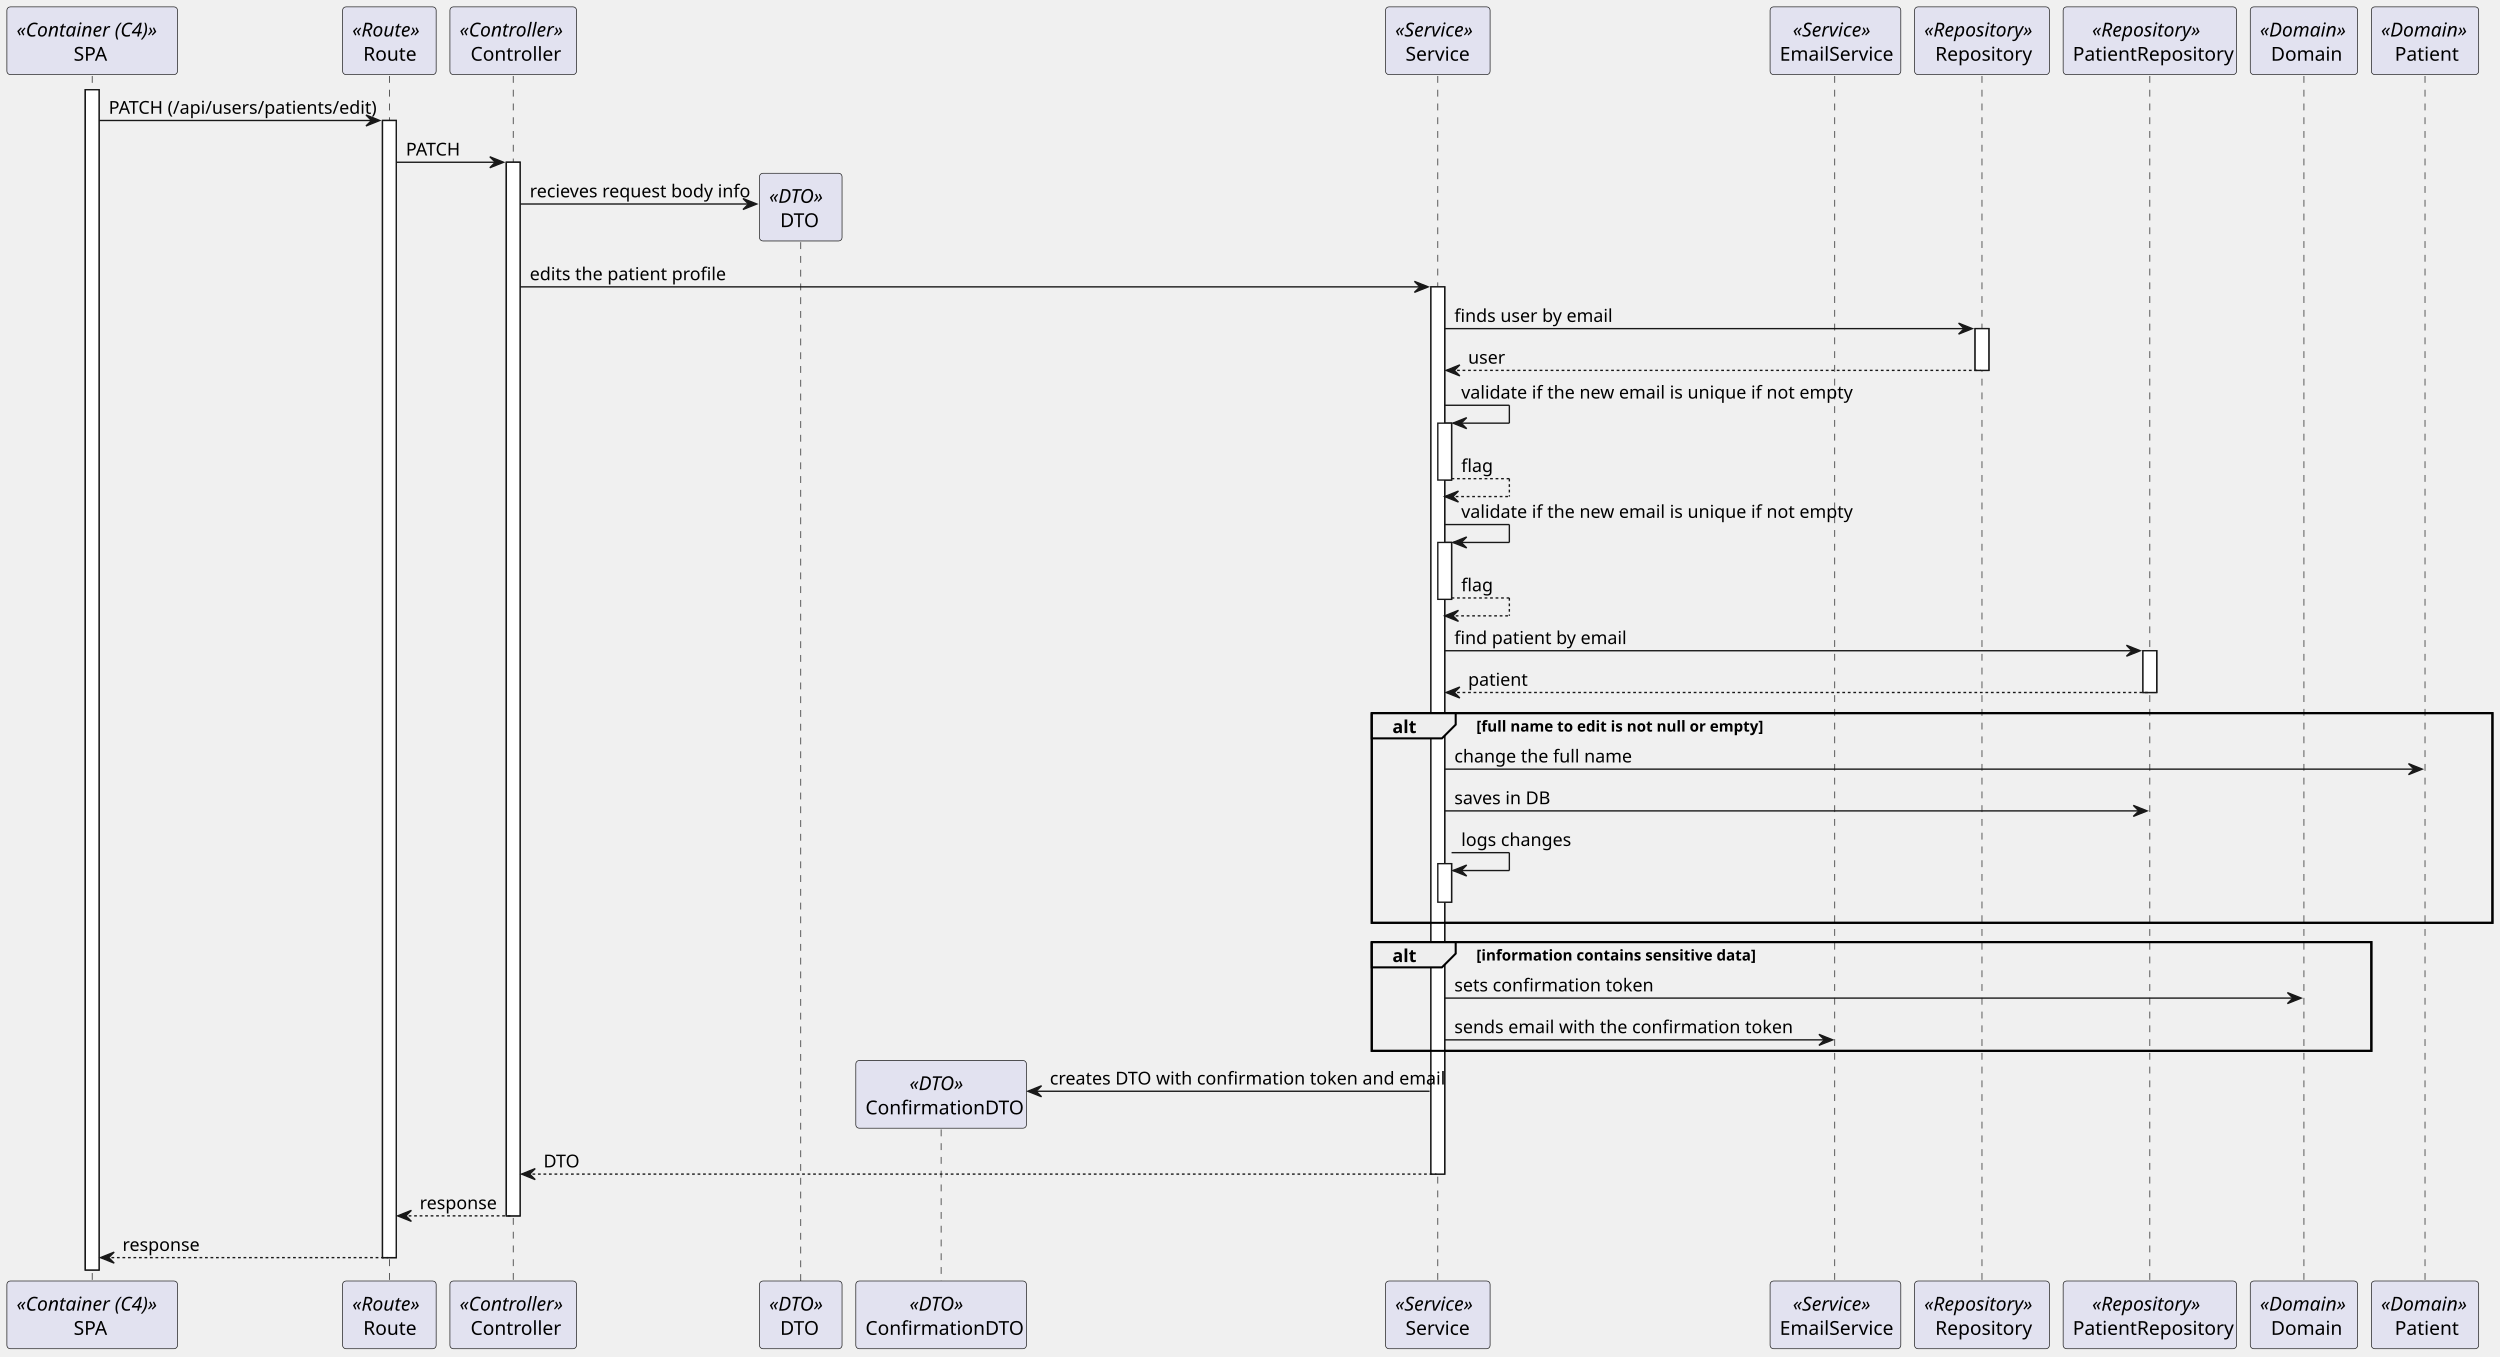
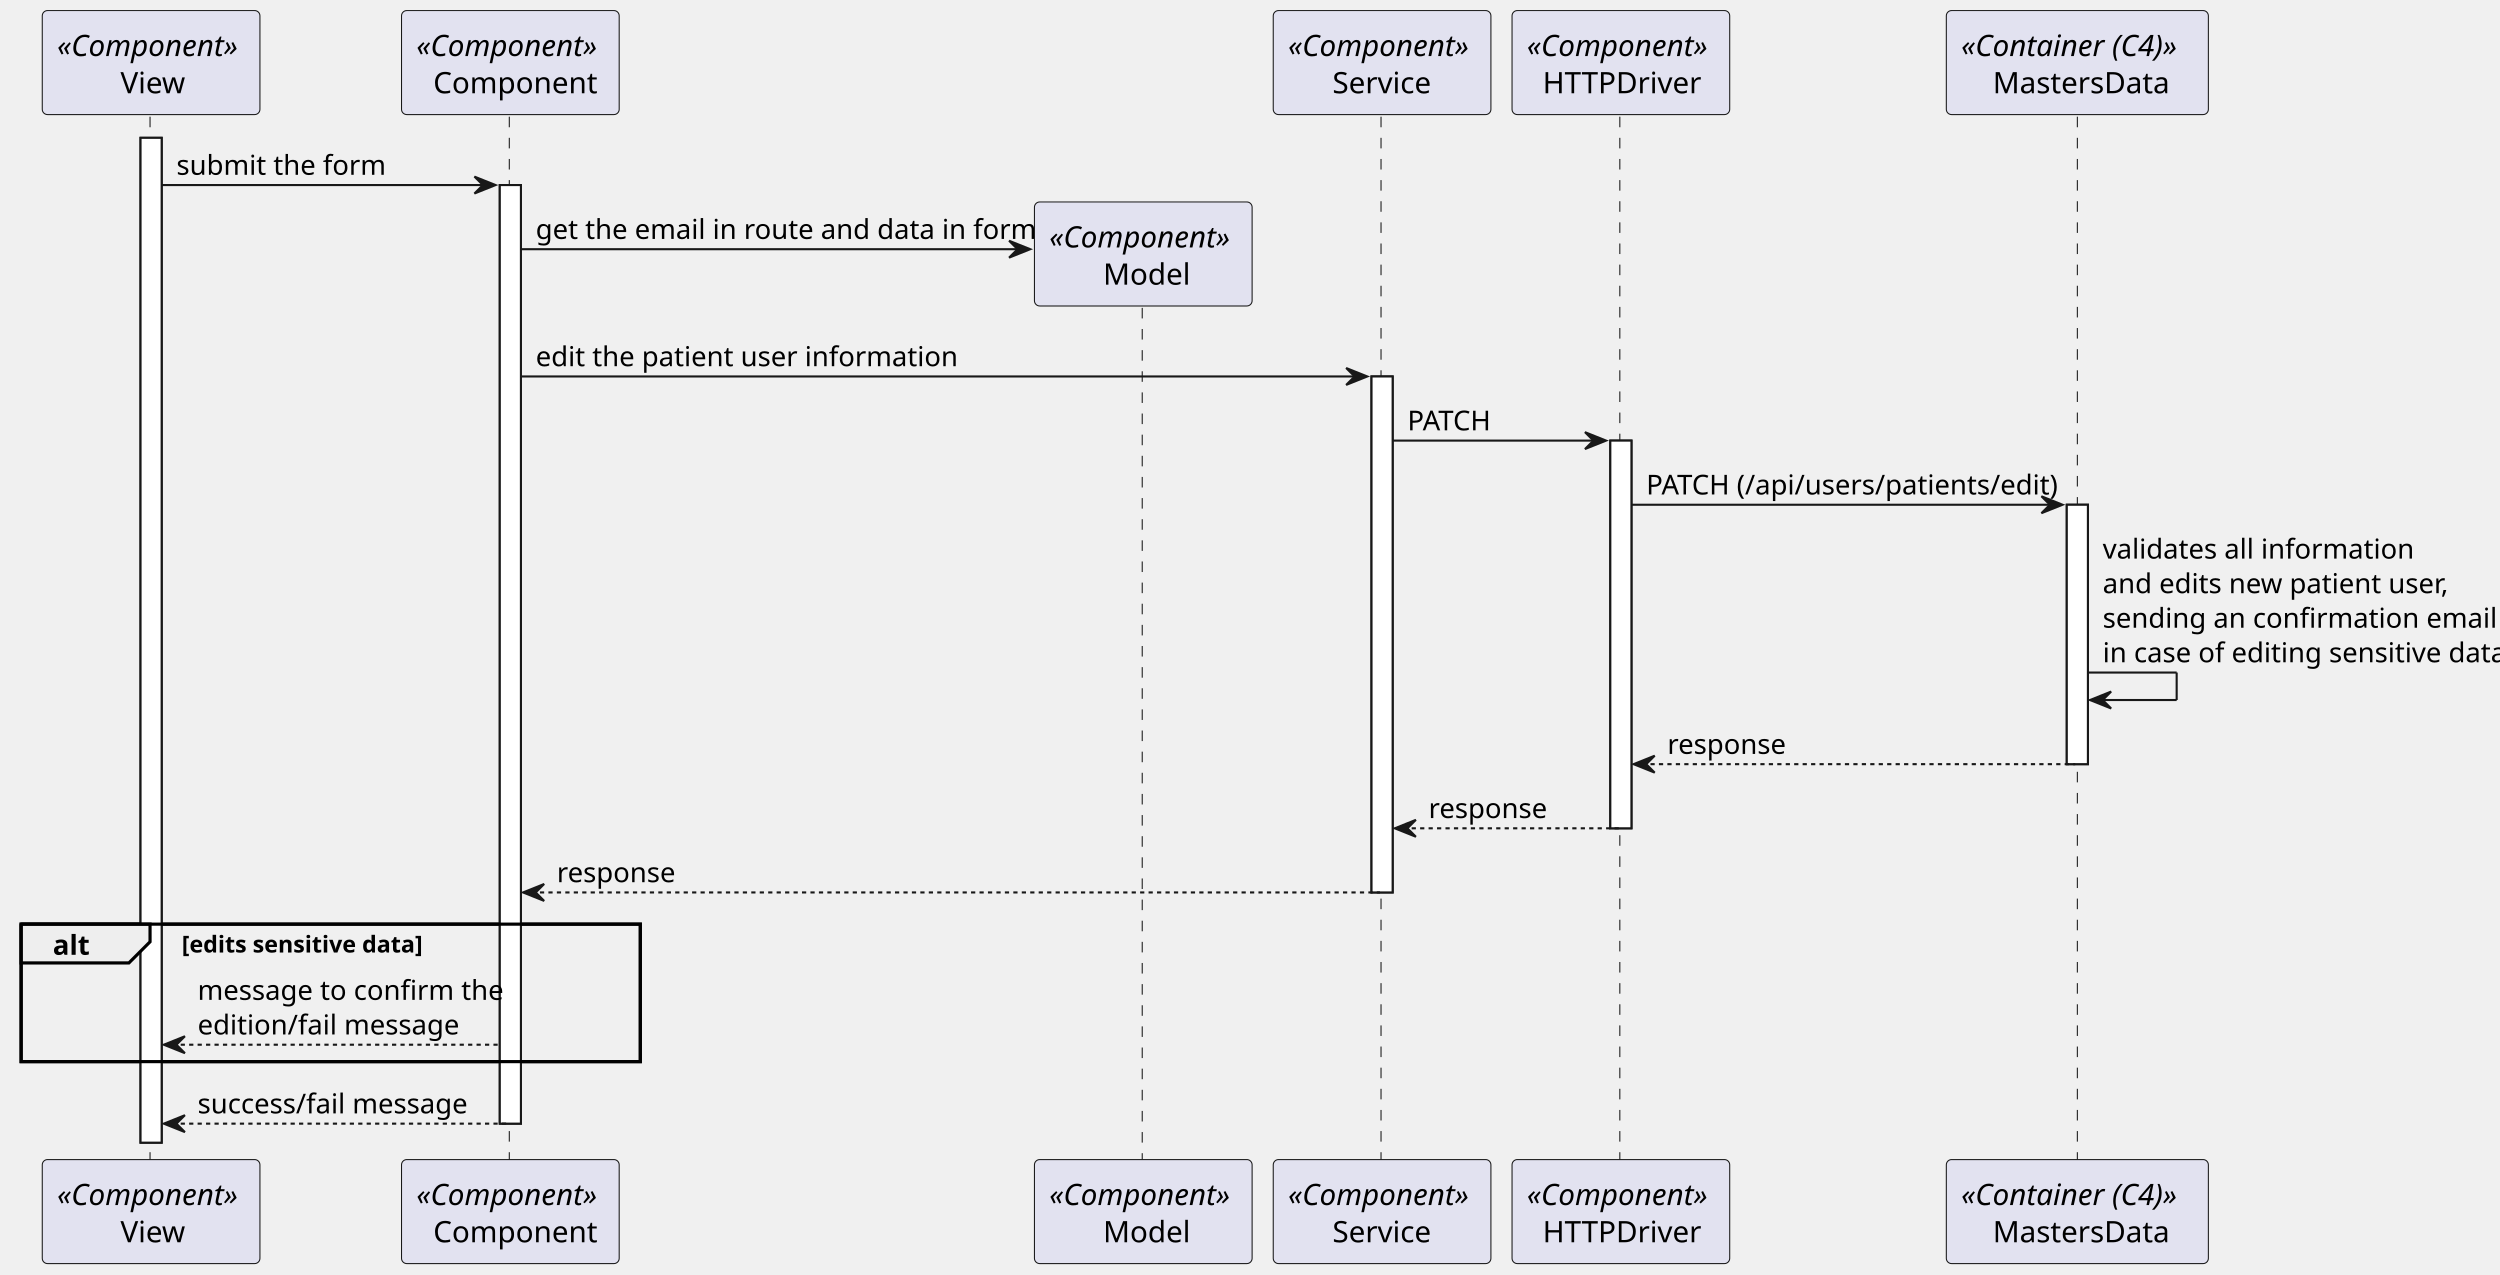
- <svg xmlns="http://www.w3.org/2000/svg" contentStyleType="text/css" height="986px" preserveAspectRatio="none" style="width:1817px;height:986px;background:#FFFFFF;" version="1.1" viewBox="0 0 1817 986" width="1817px" zoomAndPan="magnify">
+ <svg xmlns="http://www.w3.org/2000/svg" contentStyleType="text/css" height="603px" preserveAspectRatio="none" style="width:1183px;height:603px;background:#FFFFFF;" version="1.1" viewBox="0 0 1183 603" width="1183px" zoomAndPan="magnify">
  <defs />
  <g>
-     <rect fill="#FFFFFF" height="857.82" style="stroke:#181818;stroke-width:1.0;" width="10" x="62" y="65.219" />
-     <rect fill="#FFFFFF" height="826.469" style="stroke:#181818;stroke-width:1.0;" width="10" x="278" y="87.57" />
-     <rect fill="#FFFFFF" height="765.766" style="stroke:#181818;stroke-width:1.0;" width="10" x="368" y="117.922" />
-     <rect fill="#FFFFFF" height="644.844" style="stroke:#181818;stroke-width:1.0;" width="10" x="1040" y="208.492" />
-     <rect fill="#FFFFFF" height="41.352" style="stroke:#181818;stroke-width:1.0;" width="10" x="1045" y="307.547" />
-     <rect fill="#FFFFFF" height="41.352" style="stroke:#181818;stroke-width:1.0;" width="10" x="1045" y="394.25" />
-     <rect fill="#FFFFFF" height="28" style="stroke:#181818;stroke-width:1.0;" width="10" x="1045" y="627.711" />
-     <rect fill="#FFFFFF" height="30.352" style="stroke:#181818;stroke-width:1.0;" width="10" x="1435.5" y="238.844" />
-     <rect fill="#FFFFFF" height="30.352" style="stroke:#181818;stroke-width:1.0;" width="10" x="1557.5" y="472.953" />
-     <rect fill="none" height="152.406" style="stroke:#000000;stroke-width:1.5;" width="814.5" x="997" y="518.305" />
-     <rect fill="none" height="79.055" style="stroke:#000000;stroke-width:1.5;" width="726.5" x="997" y="684.711" />
-     <line style="stroke:#181818;stroke-width:0.5;stroke-dasharray:5.0,5.0;" x1="67" x2="67" y1="55.219" y2="932.039" />
-     <line style="stroke:#181818;stroke-width:0.5;stroke-dasharray:5.0,5.0;" x1="283" x2="283" y1="55.219" y2="932.039" />
-     <line style="stroke:#181818;stroke-width:0.5;stroke-dasharray:5.0,5.0;" x1="373" x2="373" y1="55.219" y2="932.039" />
-     <line style="stroke:#181818;stroke-width:0.5;stroke-dasharray:5.0,5.0;" x1="582" x2="582" y1="166.031" y2="932.039" />
-     <line style="stroke:#181818;stroke-width:0.5;stroke-dasharray:5.0,5.0;" x1="684" x2="684" y1="810.875" y2="932.039" />
-     <line style="stroke:#181818;stroke-width:0.5;stroke-dasharray:5.0,5.0;" x1="1045" x2="1045" y1="55.219" y2="932.039" />
-     <line style="stroke:#181818;stroke-width:0.5;stroke-dasharray:5.0,5.0;" x1="1333.5" x2="1333.5" y1="55.219" y2="932.039" />
-     <line style="stroke:#181818;stroke-width:0.5;stroke-dasharray:5.0,5.0;" x1="1440.5" x2="1440.5" y1="55.219" y2="932.039" />
-     <line style="stroke:#181818;stroke-width:0.5;stroke-dasharray:5.0,5.0;" x1="1562.5" x2="1562.5" y1="55.219" y2="932.039" />
-     <line style="stroke:#181818;stroke-width:0.5;stroke-dasharray:5.0,5.0;" x1="1674.5" x2="1674.5" y1="55.219" y2="932.039" />
-     <line style="stroke:#181818;stroke-width:0.5;stroke-dasharray:5.0,5.0;" x1="1762.5" x2="1762.5" y1="55.219" y2="932.039" />
-     <rect fill="#E2E2F0" height="49.219" rx="2.5" ry="2.5" style="stroke:#181818;stroke-width:0.5;" width="124" x="5" y="5" />
-     <text fill="#000000" font-family="sans-serif" font-size="14" font-style="italic" lengthAdjust="spacing" textLength="110" x="12" y="26.533">«Container (C4)»</text>
-     <text fill="#000000" font-family="sans-serif" font-size="14" lengthAdjust="spacing" textLength="27" x="53.5" y="44.143">SPA</text>
-     <rect fill="#E2E2F0" height="49.219" rx="2.5" ry="2.5" style="stroke:#181818;stroke-width:0.5;" width="124" x="5" y="931.039" />
-     <text fill="#000000" font-family="sans-serif" font-size="14" font-style="italic" lengthAdjust="spacing" textLength="110" x="12" y="952.572">«Container (C4)»</text>
-     <text fill="#000000" font-family="sans-serif" font-size="14" lengthAdjust="spacing" textLength="27" x="53.5" y="970.182">SPA</text>
-     <rect fill="#E2E2F0" height="49.219" rx="2.5" ry="2.5" style="stroke:#181818;stroke-width:0.5;" width="68" x="249" y="5" />
-     <text fill="#000000" font-family="sans-serif" font-size="14" font-style="italic" lengthAdjust="spacing" textLength="54" x="256" y="26.533">«Route»</text>
-     <text fill="#000000" font-family="sans-serif" font-size="14" lengthAdjust="spacing" textLength="38" x="264" y="44.143">Route</text>
-     <rect fill="#E2E2F0" height="49.219" rx="2.5" ry="2.5" style="stroke:#181818;stroke-width:0.5;" width="68" x="249" y="931.039" />
-     <text fill="#000000" font-family="sans-serif" font-size="14" font-style="italic" lengthAdjust="spacing" textLength="54" x="256" y="952.572">«Route»</text>
-     <text fill="#000000" font-family="sans-serif" font-size="14" lengthAdjust="spacing" textLength="38" x="264" y="970.182">Route</text>
-     <rect fill="#E2E2F0" height="49.219" rx="2.5" ry="2.5" style="stroke:#181818;stroke-width:0.5;" width="92" x="327" y="5" />
-     <text fill="#000000" font-family="sans-serif" font-size="14" font-style="italic" lengthAdjust="spacing" textLength="78" x="334" y="26.533">«Controller»</text>
-     <text fill="#000000" font-family="sans-serif" font-size="14" lengthAdjust="spacing" textLength="62" x="342" y="44.143">Controller</text>
-     <rect fill="#E2E2F0" height="49.219" rx="2.5" ry="2.5" style="stroke:#181818;stroke-width:0.5;" width="92" x="327" y="931.039" />
-     <text fill="#000000" font-family="sans-serif" font-size="14" font-style="italic" lengthAdjust="spacing" textLength="78" x="334" y="952.572">«Controller»</text>
-     <text fill="#000000" font-family="sans-serif" font-size="14" lengthAdjust="spacing" textLength="62" x="342" y="970.182">Controller</text>
-     <rect fill="#E2E2F0" height="49.219" rx="2.5" ry="2.5" style="stroke:#181818;stroke-width:0.5;" width="60" x="552" y="931.039" />
-     <text fill="#000000" font-family="sans-serif" font-size="14" font-style="italic" lengthAdjust="spacing" textLength="46" x="559" y="952.572">«DTO»</text>
-     <text fill="#000000" font-family="sans-serif" font-size="14" lengthAdjust="spacing" textLength="30" x="567" y="970.182">DTO</text>
-     <rect fill="#E2E2F0" height="49.219" rx="2.5" ry="2.5" style="stroke:#181818;stroke-width:0.5;" width="124" x="622" y="931.039" />
-     <text fill="#000000" font-family="sans-serif" font-size="14" font-style="italic" lengthAdjust="spacing" textLength="46" x="661" y="952.572">«DTO»</text>
-     <text fill="#000000" font-family="sans-serif" font-size="14" lengthAdjust="spacing" textLength="110" x="629" y="970.182">ConfirmationDTO</text>
-     <rect fill="#E2E2F0" height="49.219" rx="2.5" ry="2.5" style="stroke:#181818;stroke-width:0.5;" width="76" x="1007" y="5" />
-     <text fill="#000000" font-family="sans-serif" font-size="14" font-style="italic" lengthAdjust="spacing" textLength="62" x="1014" y="26.533">«Service»</text>
-     <text fill="#000000" font-family="sans-serif" font-size="14" lengthAdjust="spacing" textLength="47" x="1021.5" y="44.143">Service</text>
-     <rect fill="#E2E2F0" height="49.219" rx="2.5" ry="2.5" style="stroke:#181818;stroke-width:0.5;" width="76" x="1007" y="931.039" />
-     <text fill="#000000" font-family="sans-serif" font-size="14" font-style="italic" lengthAdjust="spacing" textLength="62" x="1014" y="952.572">«Service»</text>
-     <text fill="#000000" font-family="sans-serif" font-size="14" lengthAdjust="spacing" textLength="47" x="1021.5" y="970.182">Service</text>
-     <rect fill="#E2E2F0" height="49.219" rx="2.5" ry="2.5" style="stroke:#181818;stroke-width:0.5;" width="95" x="1286.5" y="5" />
-     <text fill="#000000" font-family="sans-serif" font-size="14" font-style="italic" lengthAdjust="spacing" textLength="62" x="1303" y="26.533">«Service»</text>
-     <text fill="#000000" font-family="sans-serif" font-size="14" lengthAdjust="spacing" textLength="81" x="1293.5" y="44.143">EmailService</text>
-     <rect fill="#E2E2F0" height="49.219" rx="2.5" ry="2.5" style="stroke:#181818;stroke-width:0.5;" width="95" x="1286.5" y="931.039" />
-     <text fill="#000000" font-family="sans-serif" font-size="14" font-style="italic" lengthAdjust="spacing" textLength="62" x="1303" y="952.572">«Service»</text>
-     <text fill="#000000" font-family="sans-serif" font-size="14" lengthAdjust="spacing" textLength="81" x="1293.5" y="970.182">EmailService</text>
-     <rect fill="#E2E2F0" height="49.219" rx="2.5" ry="2.5" style="stroke:#181818;stroke-width:0.5;" width="98" x="1391.5" y="5" />
-     <text fill="#000000" font-family="sans-serif" font-size="14" font-style="italic" lengthAdjust="spacing" textLength="84" x="1398.5" y="26.533">«Repository»</text>
-     <text fill="#000000" font-family="sans-serif" font-size="14" lengthAdjust="spacing" textLength="68" x="1406.5" y="44.143">Repository</text>
-     <rect fill="#E2E2F0" height="49.219" rx="2.5" ry="2.5" style="stroke:#181818;stroke-width:0.5;" width="98" x="1391.5" y="931.039" />
-     <text fill="#000000" font-family="sans-serif" font-size="14" font-style="italic" lengthAdjust="spacing" textLength="84" x="1398.5" y="952.572">«Repository»</text>
-     <text fill="#000000" font-family="sans-serif" font-size="14" lengthAdjust="spacing" textLength="68" x="1406.5" y="970.182">Repository</text>
-     <rect fill="#E2E2F0" height="49.219" rx="2.5" ry="2.5" style="stroke:#181818;stroke-width:0.5;" width="126" x="1499.5" y="5" />
-     <text fill="#000000" font-family="sans-serif" font-size="14" font-style="italic" lengthAdjust="spacing" textLength="84" x="1520.5" y="26.533">«Repository»</text>
-     <text fill="#000000" font-family="sans-serif" font-size="14" lengthAdjust="spacing" textLength="112" x="1506.5" y="44.143">PatientRepository</text>
-     <rect fill="#E2E2F0" height="49.219" rx="2.5" ry="2.5" style="stroke:#181818;stroke-width:0.5;" width="126" x="1499.5" y="931.039" />
-     <text fill="#000000" font-family="sans-serif" font-size="14" font-style="italic" lengthAdjust="spacing" textLength="84" x="1520.5" y="952.572">«Repository»</text>
-     <text fill="#000000" font-family="sans-serif" font-size="14" lengthAdjust="spacing" textLength="112" x="1506.5" y="970.182">PatientRepository</text>
-     <rect fill="#E2E2F0" height="49.219" rx="2.5" ry="2.5" style="stroke:#181818;stroke-width:0.5;" width="78" x="1635.5" y="5" />
-     <text fill="#000000" font-family="sans-serif" font-size="14" font-style="italic" lengthAdjust="spacing" textLength="64" x="1642.5" y="26.533">«Domain»</text>
-     <text fill="#000000" font-family="sans-serif" font-size="14" lengthAdjust="spacing" textLength="48" x="1650.5" y="44.143">Domain</text>
-     <rect fill="#E2E2F0" height="49.219" rx="2.5" ry="2.5" style="stroke:#181818;stroke-width:0.5;" width="78" x="1635.5" y="931.039" />
-     <text fill="#000000" font-family="sans-serif" font-size="14" font-style="italic" lengthAdjust="spacing" textLength="64" x="1642.5" y="952.572">«Domain»</text>
-     <text fill="#000000" font-family="sans-serif" font-size="14" lengthAdjust="spacing" textLength="48" x="1650.5" y="970.182">Domain</text>
-     <rect fill="#E2E2F0" height="49.219" rx="2.5" ry="2.5" style="stroke:#181818;stroke-width:0.5;" width="78" x="1723.5" y="5" />
-     <text fill="#000000" font-family="sans-serif" font-size="14" font-style="italic" lengthAdjust="spacing" textLength="64" x="1730.5" y="26.533">«Domain»</text>
-     <text fill="#000000" font-family="sans-serif" font-size="14" lengthAdjust="spacing" textLength="44" x="1740.5" y="44.143">Patient</text>
-     <rect fill="#E2E2F0" height="49.219" rx="2.5" ry="2.5" style="stroke:#181818;stroke-width:0.5;" width="78" x="1723.5" y="931.039" />
-     <text fill="#000000" font-family="sans-serif" font-size="14" font-style="italic" lengthAdjust="spacing" textLength="64" x="1730.5" y="952.572">«Domain»</text>
-     <text fill="#000000" font-family="sans-serif" font-size="14" lengthAdjust="spacing" textLength="44" x="1740.5" y="970.182">Patient</text>
-     <rect fill="#FFFFFF" height="857.82" style="stroke:#181818;stroke-width:1.0;" width="10" x="62" y="65.219" />
-     <rect fill="#FFFFFF" height="826.469" style="stroke:#181818;stroke-width:1.0;" width="10" x="278" y="87.57" />
-     <rect fill="#FFFFFF" height="765.766" style="stroke:#181818;stroke-width:1.0;" width="10" x="368" y="117.922" />
-     <rect fill="#FFFFFF" height="644.844" style="stroke:#181818;stroke-width:1.0;" width="10" x="1040" y="208.492" />
-     <rect fill="#FFFFFF" height="41.352" style="stroke:#181818;stroke-width:1.0;" width="10" x="1045" y="307.547" />
-     <rect fill="#FFFFFF" height="41.352" style="stroke:#181818;stroke-width:1.0;" width="10" x="1045" y="394.25" />
-     <rect fill="#FFFFFF" height="28" style="stroke:#181818;stroke-width:1.0;" width="10" x="1045" y="627.711" />
-     <rect fill="#FFFFFF" height="30.352" style="stroke:#181818;stroke-width:1.0;" width="10" x="1435.5" y="238.844" />
-     <rect fill="#FFFFFF" height="30.352" style="stroke:#181818;stroke-width:1.0;" width="10" x="1557.5" y="472.953" />
-     <polygon fill="#181818" points="266,83.57,276,87.57,266,91.57,270,87.57" style="stroke:#181818;stroke-width:1.0;" />
-     <line style="stroke:#181818;stroke-width:1.0;" x1="72" x2="272" y1="87.57" y2="87.57" />
-     <text fill="#000000" font-family="sans-serif" font-size="13" lengthAdjust="spacing" textLength="187" x="79" y="82.714">PATCH (/api/users/patients/edit)</text>
-     <polygon fill="#181818" points="356,113.922,366,117.922,356,121.922,360,117.922" style="stroke:#181818;stroke-width:1.0;" />
-     <line style="stroke:#181818;stroke-width:1.0;" x1="288" x2="362" y1="117.922" y2="117.922" />
-     <text fill="#000000" font-family="sans-serif" font-size="13" lengthAdjust="spacing" textLength="43" x="295" y="113.065">PATCH</text>
-     <polygon fill="#181818" points="540,144.273,550,148.273,540,152.273,544,148.273" style="stroke:#181818;stroke-width:1.0;" />
-     <line style="stroke:#181818;stroke-width:1.0;" x1="378" x2="546" y1="148.273" y2="148.273" />
-     <text fill="#000000" font-family="sans-serif" font-size="13" lengthAdjust="spacing" textLength="150" x="385" y="143.417">recieves request body info</text>
-     <rect fill="#E2E2F0" height="49.219" rx="2.5" ry="2.5" style="stroke:#181818;stroke-width:0.5;" width="60" x="552" y="125.922" />
-     <text fill="#000000" font-family="sans-serif" font-size="14" font-style="italic" lengthAdjust="spacing" textLength="46" x="559" y="147.455">«DTO»</text>
-     <text fill="#000000" font-family="sans-serif" font-size="14" lengthAdjust="spacing" textLength="30" x="567" y="165.065">DTO</text>
-     <polygon fill="#181818" points="1028,204.492,1038,208.492,1028,212.492,1032,208.492" style="stroke:#181818;stroke-width:1.0;" />
-     <line style="stroke:#181818;stroke-width:1.0;" x1="378" x2="1034" y1="208.492" y2="208.492" />
-     <text fill="#000000" font-family="sans-serif" font-size="13" lengthAdjust="spacing" textLength="131" x="385" y="203.636">edits the patient profile</text>
-     <polygon fill="#181818" points="1423.5,234.844,1433.5,238.844,1423.5,242.844,1427.5,238.844" style="stroke:#181818;stroke-width:1.0;" />
-     <line style="stroke:#181818;stroke-width:1.0;" x1="1050" x2="1429.5" y1="238.844" y2="238.844" />
-     <text fill="#000000" font-family="sans-serif" font-size="13" lengthAdjust="spacing" textLength="109" x="1057" y="233.987">finds user by email</text>
-     <polygon fill="#181818" points="1061,265.195,1051,269.195,1061,273.195,1057,269.195" style="stroke:#181818;stroke-width:1.0;" />
-     <line style="stroke:#181818;stroke-width:1.0;stroke-dasharray:2.0,2.0;" x1="1055" x2="1439.5" y1="269.195" y2="269.195" />
-     <text fill="#000000" font-family="sans-serif" font-size="13" lengthAdjust="spacing" textLength="25" x="1067" y="264.339">user</text>
-     <line style="stroke:#181818;stroke-width:1.0;" x1="1050" x2="1097" y1="294.547" y2="294.547" />
-     <line style="stroke:#181818;stroke-width:1.0;" x1="1097" x2="1097" y1="294.547" y2="307.547" />
-     <line style="stroke:#181818;stroke-width:1.0;" x1="1056" x2="1097" y1="307.547" y2="307.547" />
-     <polygon fill="#181818" points="1066,303.547,1056,307.547,1066,311.547,1062,307.547" style="stroke:#181818;stroke-width:1.0;" />
-     <text fill="#000000" font-family="sans-serif" font-size="13" lengthAdjust="spacing" textLength="265" x="1062" y="289.69">validate if the new email is unique if not empty</text>
-     <line style="stroke:#181818;stroke-width:1.0;stroke-dasharray:2.0,2.0;" x1="1055" x2="1097" y1="347.898" y2="347.898" />
-     <line style="stroke:#181818;stroke-width:1.0;stroke-dasharray:2.0,2.0;" x1="1097" x2="1097" y1="347.898" y2="360.898" />
-     <line style="stroke:#181818;stroke-width:1.0;stroke-dasharray:2.0,2.0;" x1="1050" x2="1097" y1="360.898" y2="360.898" />
-     <polygon fill="#181818" points="1060,356.898,1050,360.898,1060,364.898,1056,360.898" style="stroke:#181818;stroke-width:1.0;" />
-     <text fill="#000000" font-family="sans-serif" font-size="13" lengthAdjust="spacing" textLength="20" x="1062" y="343.042">flag</text>
-     <line style="stroke:#181818;stroke-width:1.0;" x1="1050" x2="1097" y1="381.25" y2="381.25" />
-     <line style="stroke:#181818;stroke-width:1.0;" x1="1097" x2="1097" y1="381.25" y2="394.25" />
-     <line style="stroke:#181818;stroke-width:1.0;" x1="1056" x2="1097" y1="394.25" y2="394.25" />
-     <polygon fill="#181818" points="1066,390.25,1056,394.25,1066,398.25,1062,394.25" style="stroke:#181818;stroke-width:1.0;" />
-     <text fill="#000000" font-family="sans-serif" font-size="13" lengthAdjust="spacing" textLength="265" x="1062" y="376.394">validate if the new email is unique if not empty</text>
-     <line style="stroke:#181818;stroke-width:1.0;stroke-dasharray:2.0,2.0;" x1="1055" x2="1097" y1="434.602" y2="434.602" />
-     <line style="stroke:#181818;stroke-width:1.0;stroke-dasharray:2.0,2.0;" x1="1097" x2="1097" y1="434.602" y2="447.602" />
-     <line style="stroke:#181818;stroke-width:1.0;stroke-dasharray:2.0,2.0;" x1="1050" x2="1097" y1="447.602" y2="447.602" />
-     <polygon fill="#181818" points="1060,443.602,1050,447.602,1060,451.602,1056,447.602" style="stroke:#181818;stroke-width:1.0;" />
-     <text fill="#000000" font-family="sans-serif" font-size="13" lengthAdjust="spacing" textLength="20" x="1062" y="429.745">flag</text>
-     <polygon fill="#181818" points="1545.5,468.953,1555.5,472.953,1545.5,476.953,1549.5,472.953" style="stroke:#181818;stroke-width:1.0;" />
-     <line style="stroke:#181818;stroke-width:1.0;" x1="1050" x2="1551.5" y1="472.953" y2="472.953" />
-     <text fill="#000000" font-family="sans-serif" font-size="13" lengthAdjust="spacing" textLength="116" x="1057" y="468.097">find patient by email</text>
-     <polygon fill="#181818" points="1061,499.305,1051,503.305,1061,507.305,1057,503.305" style="stroke:#181818;stroke-width:1.0;" />
-     <line style="stroke:#181818;stroke-width:1.0;stroke-dasharray:2.0,2.0;" x1="1055" x2="1561.5" y1="503.305" y2="503.305" />
-     <text fill="#000000" font-family="sans-serif" font-size="13" lengthAdjust="spacing" textLength="39" x="1067" y="498.448">patient</text>
-     <path d="M997,518.305 L1058,518.305 L1058,526.656 L1048,536.656 L997,536.656 L997,518.305 " fill="#EEEEEE" style="stroke:#000000;stroke-width:1.5;" />
-     <rect fill="none" height="152.406" style="stroke:#000000;stroke-width:1.5;" width="814.5" x="997" y="518.305" />
-     <text fill="#000000" font-family="sans-serif" font-size="13" font-weight="bold" lengthAdjust="spacing" textLength="16" x="1012" y="532.8">alt</text>
-     <text fill="#000000" font-family="sans-serif" font-size="11" font-weight="bold" lengthAdjust="spacing" textLength="207" x="1073" y="531.724">[full name to edit is not null or empty]</text>
-     <polygon fill="#181818" points="1750.5,555.008,1760.5,559.008,1750.5,563.008,1754.5,559.008" style="stroke:#181818;stroke-width:1.0;" />
-     <line style="stroke:#181818;stroke-width:1.0;" x1="1050" x2="1756.5" y1="559.008" y2="559.008" />
-     <text fill="#000000" font-family="sans-serif" font-size="13" lengthAdjust="spacing" textLength="120" x="1057" y="554.151">change the full name</text>
-     <polygon fill="#181818" points="1550.5,585.359,1560.5,589.359,1550.5,593.359,1554.5,589.359" style="stroke:#181818;stroke-width:1.0;" />
-     <line style="stroke:#181818;stroke-width:1.0;" x1="1050" x2="1556.5" y1="589.359" y2="589.359" />
-     <text fill="#000000" font-family="sans-serif" font-size="13" lengthAdjust="spacing" textLength="69" x="1057" y="584.503">saves in DB</text>
-     <line style="stroke:#181818;stroke-width:1.0;" x1="1055" x2="1097" y1="619.711" y2="619.711" />
-     <line style="stroke:#181818;stroke-width:1.0;" x1="1097" x2="1097" y1="619.711" y2="632.711" />
-     <line style="stroke:#181818;stroke-width:1.0;" x1="1056" x2="1097" y1="632.711" y2="632.711" />
-     <polygon fill="#181818" points="1066,628.711,1056,632.711,1066,636.711,1062,632.711" style="stroke:#181818;stroke-width:1.0;" />
-     <text fill="#000000" font-family="sans-serif" font-size="13" lengthAdjust="spacing" textLength="77" x="1062" y="614.855">logs changes</text>
-     <path d="M997,684.711 L1058,684.711 L1058,693.062 L1048,703.062 L997,703.062 L997,684.711 " fill="#EEEEEE" style="stroke:#000000;stroke-width:1.5;" />
-     <rect fill="none" height="79.055" style="stroke:#000000;stroke-width:1.5;" width="726.5" x="997" y="684.711" />
-     <text fill="#000000" font-family="sans-serif" font-size="13" font-weight="bold" lengthAdjust="spacing" textLength="16" x="1012" y="699.206">alt</text>
-     <text fill="#000000" font-family="sans-serif" font-size="11" font-weight="bold" lengthAdjust="spacing" textLength="202" x="1073" y="698.13">[information contains sensitive data]</text>
-     <polygon fill="#181818" points="1662.5,721.414,1672.5,725.414,1662.5,729.414,1666.5,725.414" style="stroke:#181818;stroke-width:1.0;" />
-     <line style="stroke:#181818;stroke-width:1.0;" x1="1050" x2="1668.5" y1="725.414" y2="725.414" />
-     <text fill="#000000" font-family="sans-serif" font-size="13" lengthAdjust="spacing" textLength="135" x="1057" y="720.558">sets confirmation token</text>
-     <polygon fill="#181818" points="1322,751.766,1332,755.766,1322,759.766,1326,755.766" style="stroke:#181818;stroke-width:1.0;" />
-     <line style="stroke:#181818;stroke-width:1.0;" x1="1050" x2="1328" y1="755.766" y2="755.766" />
-     <text fill="#000000" font-family="sans-serif" font-size="13" lengthAdjust="spacing" textLength="229" x="1057" y="750.909">sends email with the confirmation token</text>
-     <polygon fill="#181818" points="757,789.117,747,793.117,757,797.117,753,793.117" style="stroke:#181818;stroke-width:1.0;" />
-     <line style="stroke:#181818;stroke-width:1.0;" x1="751" x2="1039" y1="793.117" y2="793.117" />
-     <text fill="#000000" font-family="sans-serif" font-size="13" lengthAdjust="spacing" textLength="270" x="763" y="788.261">creates DTO with confirmation token and email</text>
-     <rect fill="#E2E2F0" height="49.219" rx="2.5" ry="2.5" style="stroke:#181818;stroke-width:0.5;" width="124" x="622" y="770.766" />
-     <text fill="#000000" font-family="sans-serif" font-size="14" font-style="italic" lengthAdjust="spacing" textLength="46" x="661" y="792.299">«DTO»</text>
-     <text fill="#000000" font-family="sans-serif" font-size="14" lengthAdjust="spacing" textLength="110" x="629" y="809.908">ConfirmationDTO</text>
-     <polygon fill="#181818" points="389,849.336,379,853.336,389,857.336,385,853.336" style="stroke:#181818;stroke-width:1.0;" />
-     <line style="stroke:#181818;stroke-width:1.0;stroke-dasharray:2.0,2.0;" x1="383" x2="1044" y1="853.336" y2="853.336" />
-     <text fill="#000000" font-family="sans-serif" font-size="13" lengthAdjust="spacing" textLength="26" x="395" y="848.48">DTO</text>
-     <polygon fill="#181818" points="299,879.688,289,883.688,299,887.688,295,883.688" style="stroke:#181818;stroke-width:1.0;" />
-     <line style="stroke:#181818;stroke-width:1.0;stroke-dasharray:2.0,2.0;" x1="293" x2="372" y1="883.688" y2="883.688" />
-     <text fill="#000000" font-family="sans-serif" font-size="13" lengthAdjust="spacing" textLength="53" x="305" y="878.831">response</text>
-     <polygon fill="#181818" points="83,910.039,73,914.039,83,918.039,79,914.039" style="stroke:#181818;stroke-width:1.0;" />
-     <line style="stroke:#181818;stroke-width:1.0;stroke-dasharray:2.0,2.0;" x1="77" x2="282" y1="914.039" y2="914.039" />
-     <text fill="#000000" font-family="sans-serif" font-size="13" lengthAdjust="spacing" textLength="53" x="89" y="909.183">response</text>
+     <rect fill="#FFFFFF" height="475.492" style="stroke:#181818;stroke-width:1.0;" width="10" x="66.5" y="65.219" />
+     <rect fill="#FFFFFF" height="444.141" style="stroke:#181818;stroke-width:1.0;" width="10" x="236.5" y="87.57" />
+     <rect fill="#FFFFFF" height="244.164" style="stroke:#181818;stroke-width:1.0;" width="10" x="649" y="178.141" />
+     <rect fill="#FFFFFF" height="183.461" style="stroke:#181818;stroke-width:1.0;" width="10" x="762" y="208.492" />
+     <rect fill="#FFFFFF" height="122.758" style="stroke:#181818;stroke-width:1.0;" width="10" x="978" y="238.844" />
+     <rect fill="none" height="65.055" style="stroke:#000000;stroke-width:1.5;" width="293" x="10" y="437.305" />
+     <line style="stroke:#181818;stroke-width:0.5;stroke-dasharray:5.0,5.0;" x1="71" x2="71" y1="55.219" y2="549.711" />
+     <line style="stroke:#181818;stroke-width:0.5;stroke-dasharray:5.0,5.0;" x1="241" x2="241" y1="55.219" y2="549.711" />
+     <line style="stroke:#181818;stroke-width:0.5;stroke-dasharray:5.0,5.0;" x1="540.5" x2="540.5" y1="135.68" y2="549.711" />
+     <line style="stroke:#181818;stroke-width:0.5;stroke-dasharray:5.0,5.0;" x1="653.5" x2="653.5" y1="55.219" y2="549.711" />
+     <line style="stroke:#181818;stroke-width:0.5;stroke-dasharray:5.0,5.0;" x1="766.5" x2="766.5" y1="55.219" y2="549.711" />
+     <line style="stroke:#181818;stroke-width:0.5;stroke-dasharray:5.0,5.0;" x1="983" x2="983" y1="55.219" y2="549.711" />
+     <rect fill="#E2E2F0" height="49.219" rx="2.5" ry="2.5" style="stroke:#181818;stroke-width:0.5;" width="103" x="20" y="5" />
+     <text fill="#000000" font-family="sans-serif" font-size="14" font-style="italic" lengthAdjust="spacing" textLength="89" x="27" y="26.533">«Component»</text>
+     <text fill="#000000" font-family="sans-serif" font-size="14" lengthAdjust="spacing" textLength="29" x="57" y="44.143">View</text>
+     <rect fill="#E2E2F0" height="49.219" rx="2.5" ry="2.5" style="stroke:#181818;stroke-width:0.5;" width="103" x="20" y="548.711" />
+     <text fill="#000000" font-family="sans-serif" font-size="14" font-style="italic" lengthAdjust="spacing" textLength="89" x="27" y="570.244">«Component»</text>
+     <text fill="#000000" font-family="sans-serif" font-size="14" lengthAdjust="spacing" textLength="29" x="57" y="587.854">View</text>
+     <rect fill="#E2E2F0" height="49.219" rx="2.5" ry="2.5" style="stroke:#181818;stroke-width:0.5;" width="103" x="190" y="5" />
+     <text fill="#000000" font-family="sans-serif" font-size="14" font-style="italic" lengthAdjust="spacing" textLength="89" x="197" y="26.533">«Component»</text>
+     <text fill="#000000" font-family="sans-serif" font-size="14" lengthAdjust="spacing" textLength="73" x="205" y="44.143">Component</text>
+     <rect fill="#E2E2F0" height="49.219" rx="2.5" ry="2.5" style="stroke:#181818;stroke-width:0.5;" width="103" x="190" y="548.711" />
+     <text fill="#000000" font-family="sans-serif" font-size="14" font-style="italic" lengthAdjust="spacing" textLength="89" x="197" y="570.244">«Component»</text>
+     <text fill="#000000" font-family="sans-serif" font-size="14" lengthAdjust="spacing" textLength="73" x="205" y="587.854">Component</text>
+     <rect fill="#E2E2F0" height="49.219" rx="2.5" ry="2.5" style="stroke:#181818;stroke-width:0.5;" width="103" x="489.5" y="548.711" />
+     <text fill="#000000" font-family="sans-serif" font-size="14" font-style="italic" lengthAdjust="spacing" textLength="89" x="496.5" y="570.244">«Component»</text>
+     <text fill="#000000" font-family="sans-serif" font-size="14" lengthAdjust="spacing" textLength="38" x="522" y="587.854">Model</text>
+     <rect fill="#E2E2F0" height="49.219" rx="2.5" ry="2.5" style="stroke:#181818;stroke-width:0.5;" width="103" x="602.5" y="5" />
+     <text fill="#000000" font-family="sans-serif" font-size="14" font-style="italic" lengthAdjust="spacing" textLength="89" x="609.5" y="26.533">«Component»</text>
+     <text fill="#000000" font-family="sans-serif" font-size="14" lengthAdjust="spacing" textLength="47" x="630.5" y="44.143">Service</text>
+     <rect fill="#E2E2F0" height="49.219" rx="2.5" ry="2.5" style="stroke:#181818;stroke-width:0.5;" width="103" x="602.5" y="548.711" />
+     <text fill="#000000" font-family="sans-serif" font-size="14" font-style="italic" lengthAdjust="spacing" textLength="89" x="609.5" y="570.244">«Component»</text>
+     <text fill="#000000" font-family="sans-serif" font-size="14" lengthAdjust="spacing" textLength="47" x="630.5" y="587.854">Service</text>
+     <rect fill="#E2E2F0" height="49.219" rx="2.5" ry="2.5" style="stroke:#181818;stroke-width:0.5;" width="103" x="715.5" y="5" />
+     <text fill="#000000" font-family="sans-serif" font-size="14" font-style="italic" lengthAdjust="spacing" textLength="89" x="722.5" y="26.533">«Component»</text>
+     <text fill="#000000" font-family="sans-serif" font-size="14" lengthAdjust="spacing" textLength="74" x="730" y="44.143">HTTPDriver</text>
+     <rect fill="#E2E2F0" height="49.219" rx="2.5" ry="2.5" style="stroke:#181818;stroke-width:0.5;" width="103" x="715.5" y="548.711" />
+     <text fill="#000000" font-family="sans-serif" font-size="14" font-style="italic" lengthAdjust="spacing" textLength="89" x="722.5" y="570.244">«Component»</text>
+     <text fill="#000000" font-family="sans-serif" font-size="14" lengthAdjust="spacing" textLength="74" x="730" y="587.854">HTTPDriver</text>
+     <rect fill="#E2E2F0" height="49.219" rx="2.5" ry="2.5" style="stroke:#181818;stroke-width:0.5;" width="124" x="921" y="5" />
+     <text fill="#000000" font-family="sans-serif" font-size="14" font-style="italic" lengthAdjust="spacing" textLength="110" x="928" y="26.533">«Container (C4)»</text>
+     <text fill="#000000" font-family="sans-serif" font-size="14" lengthAdjust="spacing" textLength="80" x="943" y="44.143">MastersData</text>
+     <rect fill="#E2E2F0" height="49.219" rx="2.5" ry="2.5" style="stroke:#181818;stroke-width:0.5;" width="124" x="921" y="548.711" />
+     <text fill="#000000" font-family="sans-serif" font-size="14" font-style="italic" lengthAdjust="spacing" textLength="110" x="928" y="570.244">«Container (C4)»</text>
+     <text fill="#000000" font-family="sans-serif" font-size="14" lengthAdjust="spacing" textLength="80" x="943" y="587.854">MastersData</text>
+     <rect fill="#FFFFFF" height="475.492" style="stroke:#181818;stroke-width:1.0;" width="10" x="66.5" y="65.219" />
+     <rect fill="#FFFFFF" height="444.141" style="stroke:#181818;stroke-width:1.0;" width="10" x="236.5" y="87.57" />
+     <rect fill="#FFFFFF" height="244.164" style="stroke:#181818;stroke-width:1.0;" width="10" x="649" y="178.141" />
+     <rect fill="#FFFFFF" height="183.461" style="stroke:#181818;stroke-width:1.0;" width="10" x="762" y="208.492" />
+     <rect fill="#FFFFFF" height="122.758" style="stroke:#181818;stroke-width:1.0;" width="10" x="978" y="238.844" />
+     <polygon fill="#181818" points="224.5,83.57,234.5,87.57,224.5,91.57,228.5,87.57" style="stroke:#181818;stroke-width:1.0;" />
+     <line style="stroke:#181818;stroke-width:1.0;" x1="76.5" x2="230.5" y1="87.57" y2="87.57" />
+     <text fill="#000000" font-family="sans-serif" font-size="13" lengthAdjust="spacing" textLength="90" x="83.5" y="82.714">submit the form</text>
+     <polygon fill="#181818" points="477.5,113.922,487.5,117.922,477.5,121.922,481.5,117.922" style="stroke:#181818;stroke-width:1.0;" />
+     <line style="stroke:#181818;stroke-width:1.0;" x1="246.5" x2="483.5" y1="117.922" y2="117.922" />
+     <text fill="#000000" font-family="sans-serif" font-size="13" lengthAdjust="spacing" textLength="219" x="253.5" y="113.065">get the email in route and data in form</text>
+     <rect fill="#E2E2F0" height="49.219" rx="2.5" ry="2.5" style="stroke:#181818;stroke-width:0.5;" width="103" x="489.5" y="95.57" />
+     <text fill="#000000" font-family="sans-serif" font-size="14" font-style="italic" lengthAdjust="spacing" textLength="89" x="496.5" y="117.103">«Component»</text>
+     <text fill="#000000" font-family="sans-serif" font-size="14" lengthAdjust="spacing" textLength="38" x="522" y="134.713">Model</text>
+     <polygon fill="#181818" points="637,174.141,647,178.141,637,182.141,641,178.141" style="stroke:#181818;stroke-width:1.0;" />
+     <line style="stroke:#181818;stroke-width:1.0;" x1="246.5" x2="643" y1="178.141" y2="178.141" />
+     <text fill="#000000" font-family="sans-serif" font-size="13" lengthAdjust="spacing" textLength="182" x="253.5" y="173.284">edit the patient user information</text>
+     <polygon fill="#181818" points="750,204.492,760,208.492,750,212.492,754,208.492" style="stroke:#181818;stroke-width:1.0;" />
+     <line style="stroke:#181818;stroke-width:1.0;" x1="659" x2="756" y1="208.492" y2="208.492" />
+     <text fill="#000000" font-family="sans-serif" font-size="13" lengthAdjust="spacing" textLength="43" x="666" y="203.636">PATCH</text>
+     <polygon fill="#181818" points="966,234.844,976,238.844,966,242.844,970,238.844" style="stroke:#181818;stroke-width:1.0;" />
+     <line style="stroke:#181818;stroke-width:1.0;" x1="772" x2="972" y1="238.844" y2="238.844" />
+     <text fill="#000000" font-family="sans-serif" font-size="13" lengthAdjust="spacing" textLength="187" x="779" y="233.987">PATCH (/api/users/patients/edit)</text>
+     <line style="stroke:#181818;stroke-width:1.0;" x1="988" x2="1030" y1="318.25" y2="318.25" />
+     <line style="stroke:#181818;stroke-width:1.0;" x1="1030" x2="1030" y1="318.25" y2="331.25" />
+     <line style="stroke:#181818;stroke-width:1.0;" x1="989" x2="1030" y1="331.25" y2="331.25" />
+     <polygon fill="#181818" points="999,327.25,989,331.25,999,335.25,995,331.25" style="stroke:#181818;stroke-width:1.0;" />
+     <text fill="#000000" font-family="sans-serif" font-size="13" lengthAdjust="spacing" textLength="134" x="995" y="264.339">validates all information</text>
+     <text fill="#000000" font-family="sans-serif" font-size="13" lengthAdjust="spacing" textLength="156" x="995" y="280.69">and edits new patient user,</text>
+     <text fill="#000000" font-family="sans-serif" font-size="13" lengthAdjust="spacing" textLength="172" x="995" y="297.042">sending an confirmation email</text>
+     <text fill="#000000" font-family="sans-serif" font-size="13" lengthAdjust="spacing" textLength="181" x="995" y="313.394">in case of editing sensitive data</text>
+     <polygon fill="#181818" points="783,357.602,773,361.602,783,365.602,779,361.602" style="stroke:#181818;stroke-width:1.0;" />
+     <line style="stroke:#181818;stroke-width:1.0;stroke-dasharray:2.0,2.0;" x1="777" x2="982" y1="361.602" y2="361.602" />
+     <text fill="#000000" font-family="sans-serif" font-size="13" lengthAdjust="spacing" textLength="53" x="789" y="356.745">response</text>
+     <polygon fill="#181818" points="670,387.953,660,391.953,670,395.953,666,391.953" style="stroke:#181818;stroke-width:1.0;" />
+     <line style="stroke:#181818;stroke-width:1.0;stroke-dasharray:2.0,2.0;" x1="664" x2="766" y1="391.953" y2="391.953" />
+     <text fill="#000000" font-family="sans-serif" font-size="13" lengthAdjust="spacing" textLength="53" x="676" y="387.097">response</text>
+     <polygon fill="#181818" points="257.5,418.305,247.5,422.305,257.5,426.305,253.5,422.305" style="stroke:#181818;stroke-width:1.0;" />
+     <line style="stroke:#181818;stroke-width:1.0;stroke-dasharray:2.0,2.0;" x1="251.5" x2="653" y1="422.305" y2="422.305" />
+     <text fill="#000000" font-family="sans-serif" font-size="13" lengthAdjust="spacing" textLength="53" x="263.5" y="417.448">response</text>
+     <path d="M10,437.305 L71,437.305 L71,445.656 L61,455.656 L10,455.656 L10,437.305 " fill="#EEEEEE" style="stroke:#000000;stroke-width:1.5;" />
+     <rect fill="none" height="65.055" style="stroke:#000000;stroke-width:1.5;" width="293" x="10" y="437.305" />
+     <text fill="#000000" font-family="sans-serif" font-size="13" font-weight="bold" lengthAdjust="spacing" textLength="16" x="25" y="451.8">alt</text>
+     <text fill="#000000" font-family="sans-serif" font-size="11" font-weight="bold" lengthAdjust="spacing" textLength="116" x="86" y="450.724">[edits sensitive data]</text>
+     <polygon fill="#181818" points="87.5,490.359,77.5,494.359,87.5,498.359,83.5,494.359" style="stroke:#181818;stroke-width:1.0;" />
+     <line style="stroke:#181818;stroke-width:1.0;stroke-dasharray:2.0,2.0;" x1="81.5" x2="235.5" y1="494.359" y2="494.359" />
+     <text fill="#000000" font-family="sans-serif" font-size="13" lengthAdjust="spacing" textLength="136" x="93.5" y="473.151">message to confirm the</text>
+     <text fill="#000000" font-family="sans-serif" font-size="13" lengthAdjust="spacing" textLength="115" x="93.5" y="489.503">edition/fail message</text>
+     <polygon fill="#181818" points="87.5,527.711,77.5,531.711,87.5,535.711,83.5,531.711" style="stroke:#181818;stroke-width:1.0;" />
+     <line style="stroke:#181818;stroke-width:1.0;stroke-dasharray:2.0,2.0;" x1="81.5" x2="240.5" y1="531.711" y2="531.711" />
+     <text fill="#000000" font-family="sans-serif" font-size="13" lengthAdjust="spacing" textLength="126" x="93.5" y="526.855">success/fail message</text>
  </g>
</svg>
